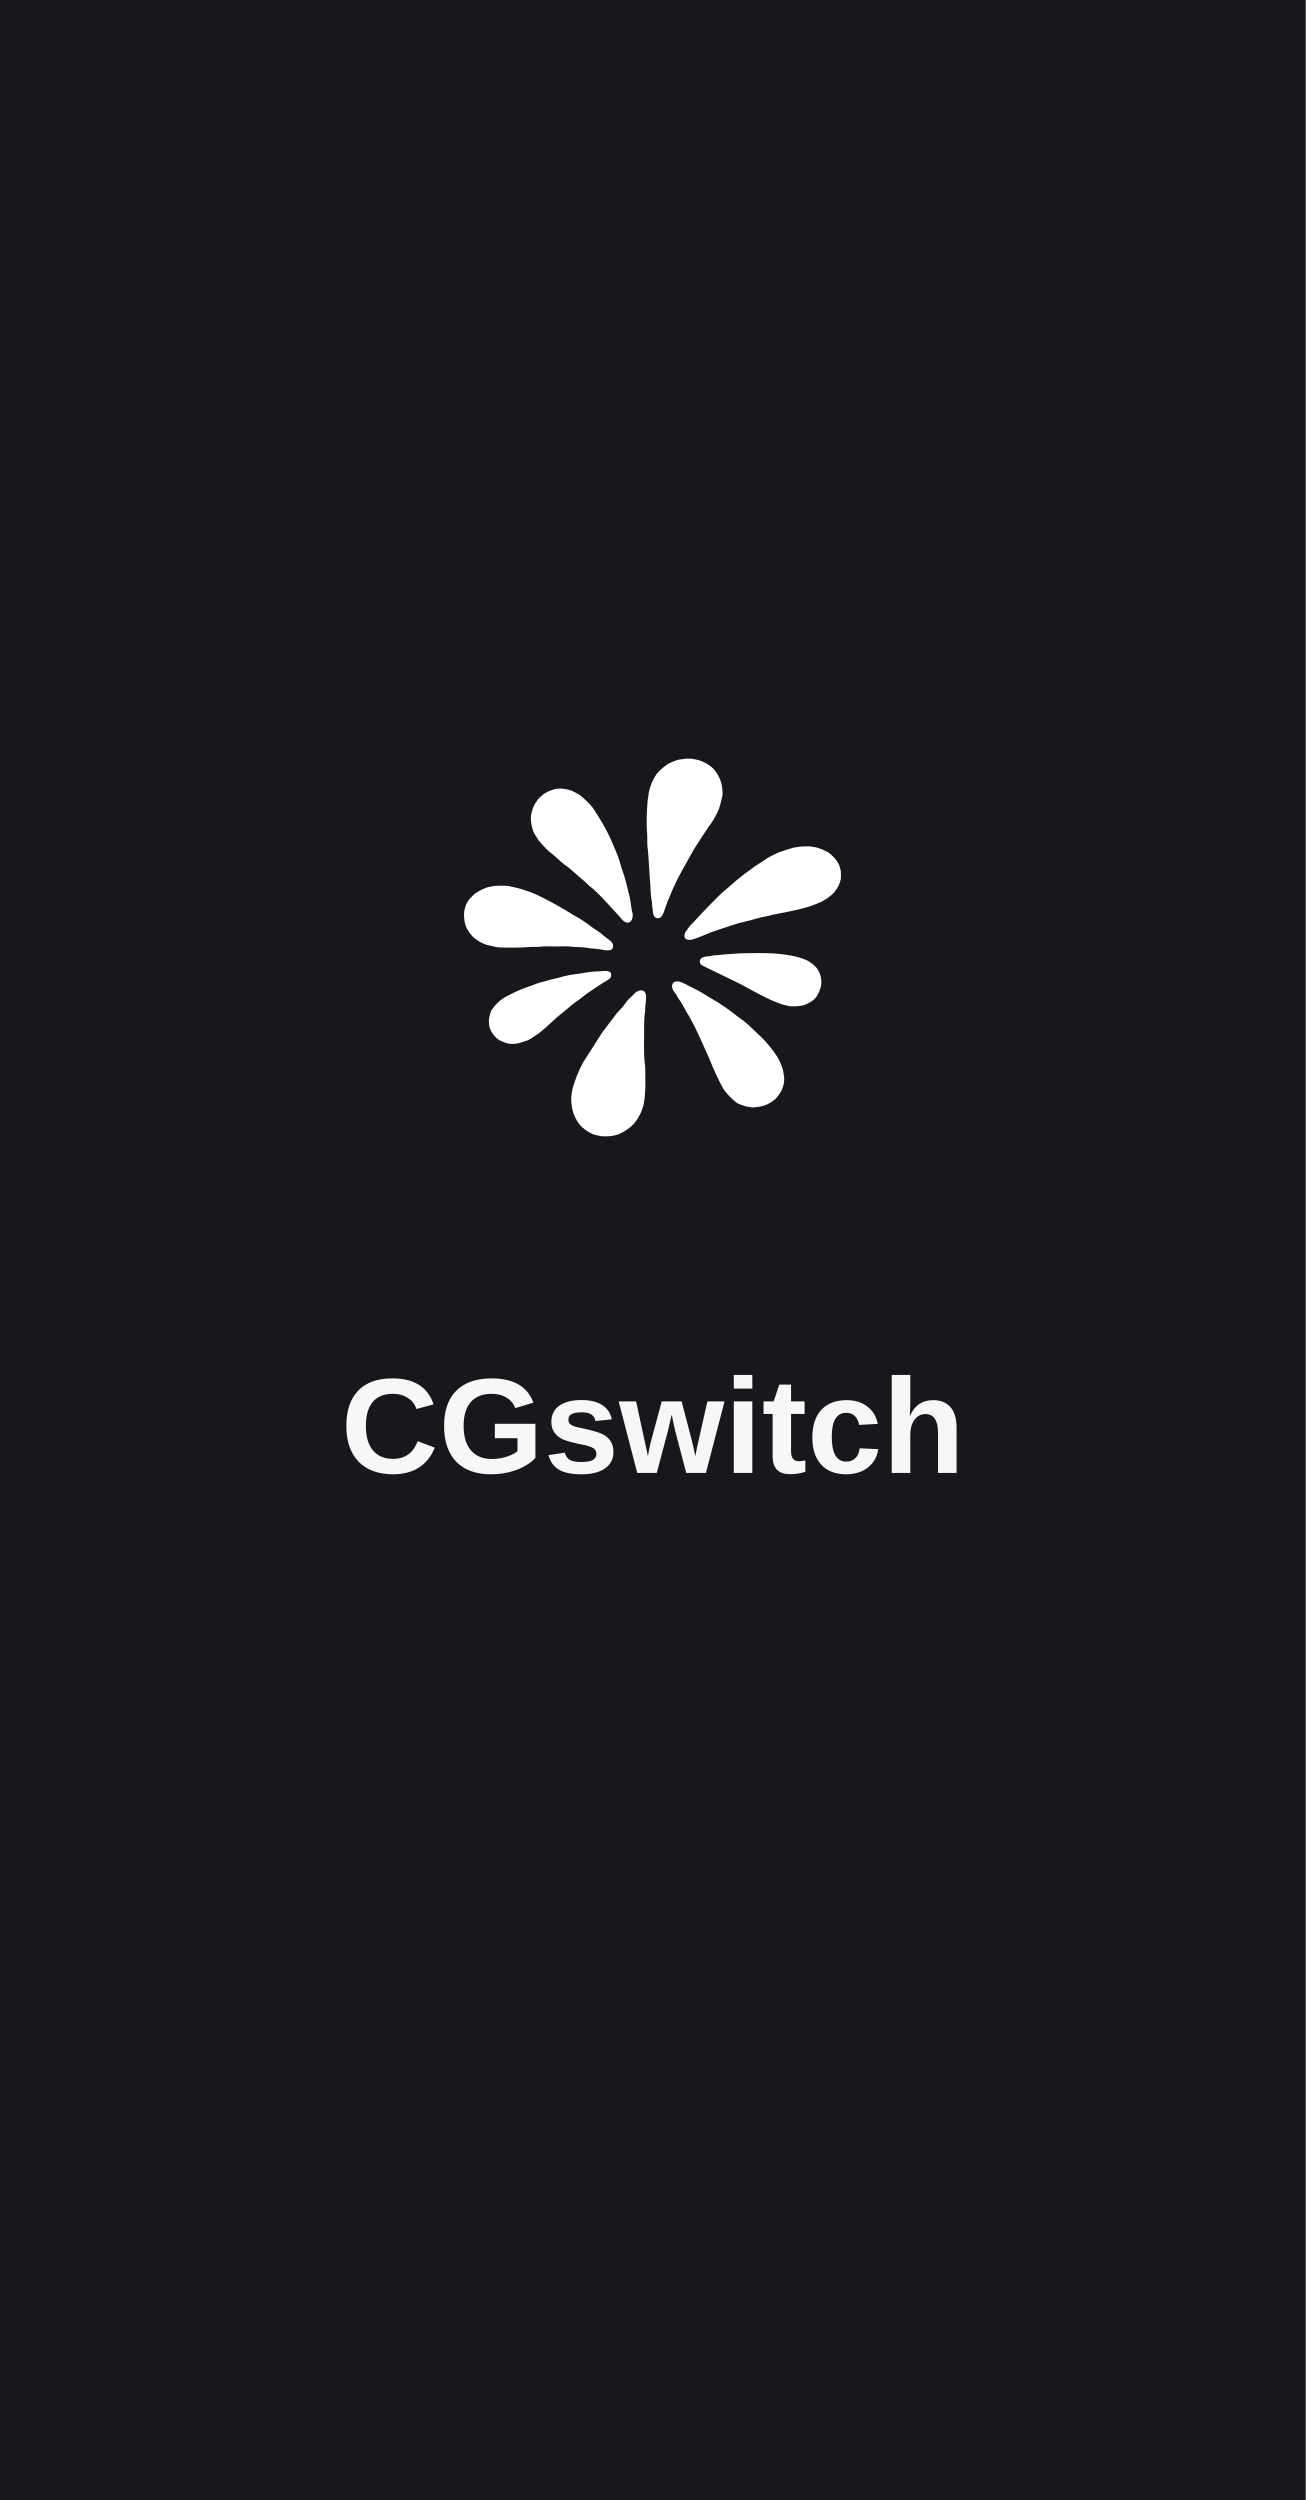
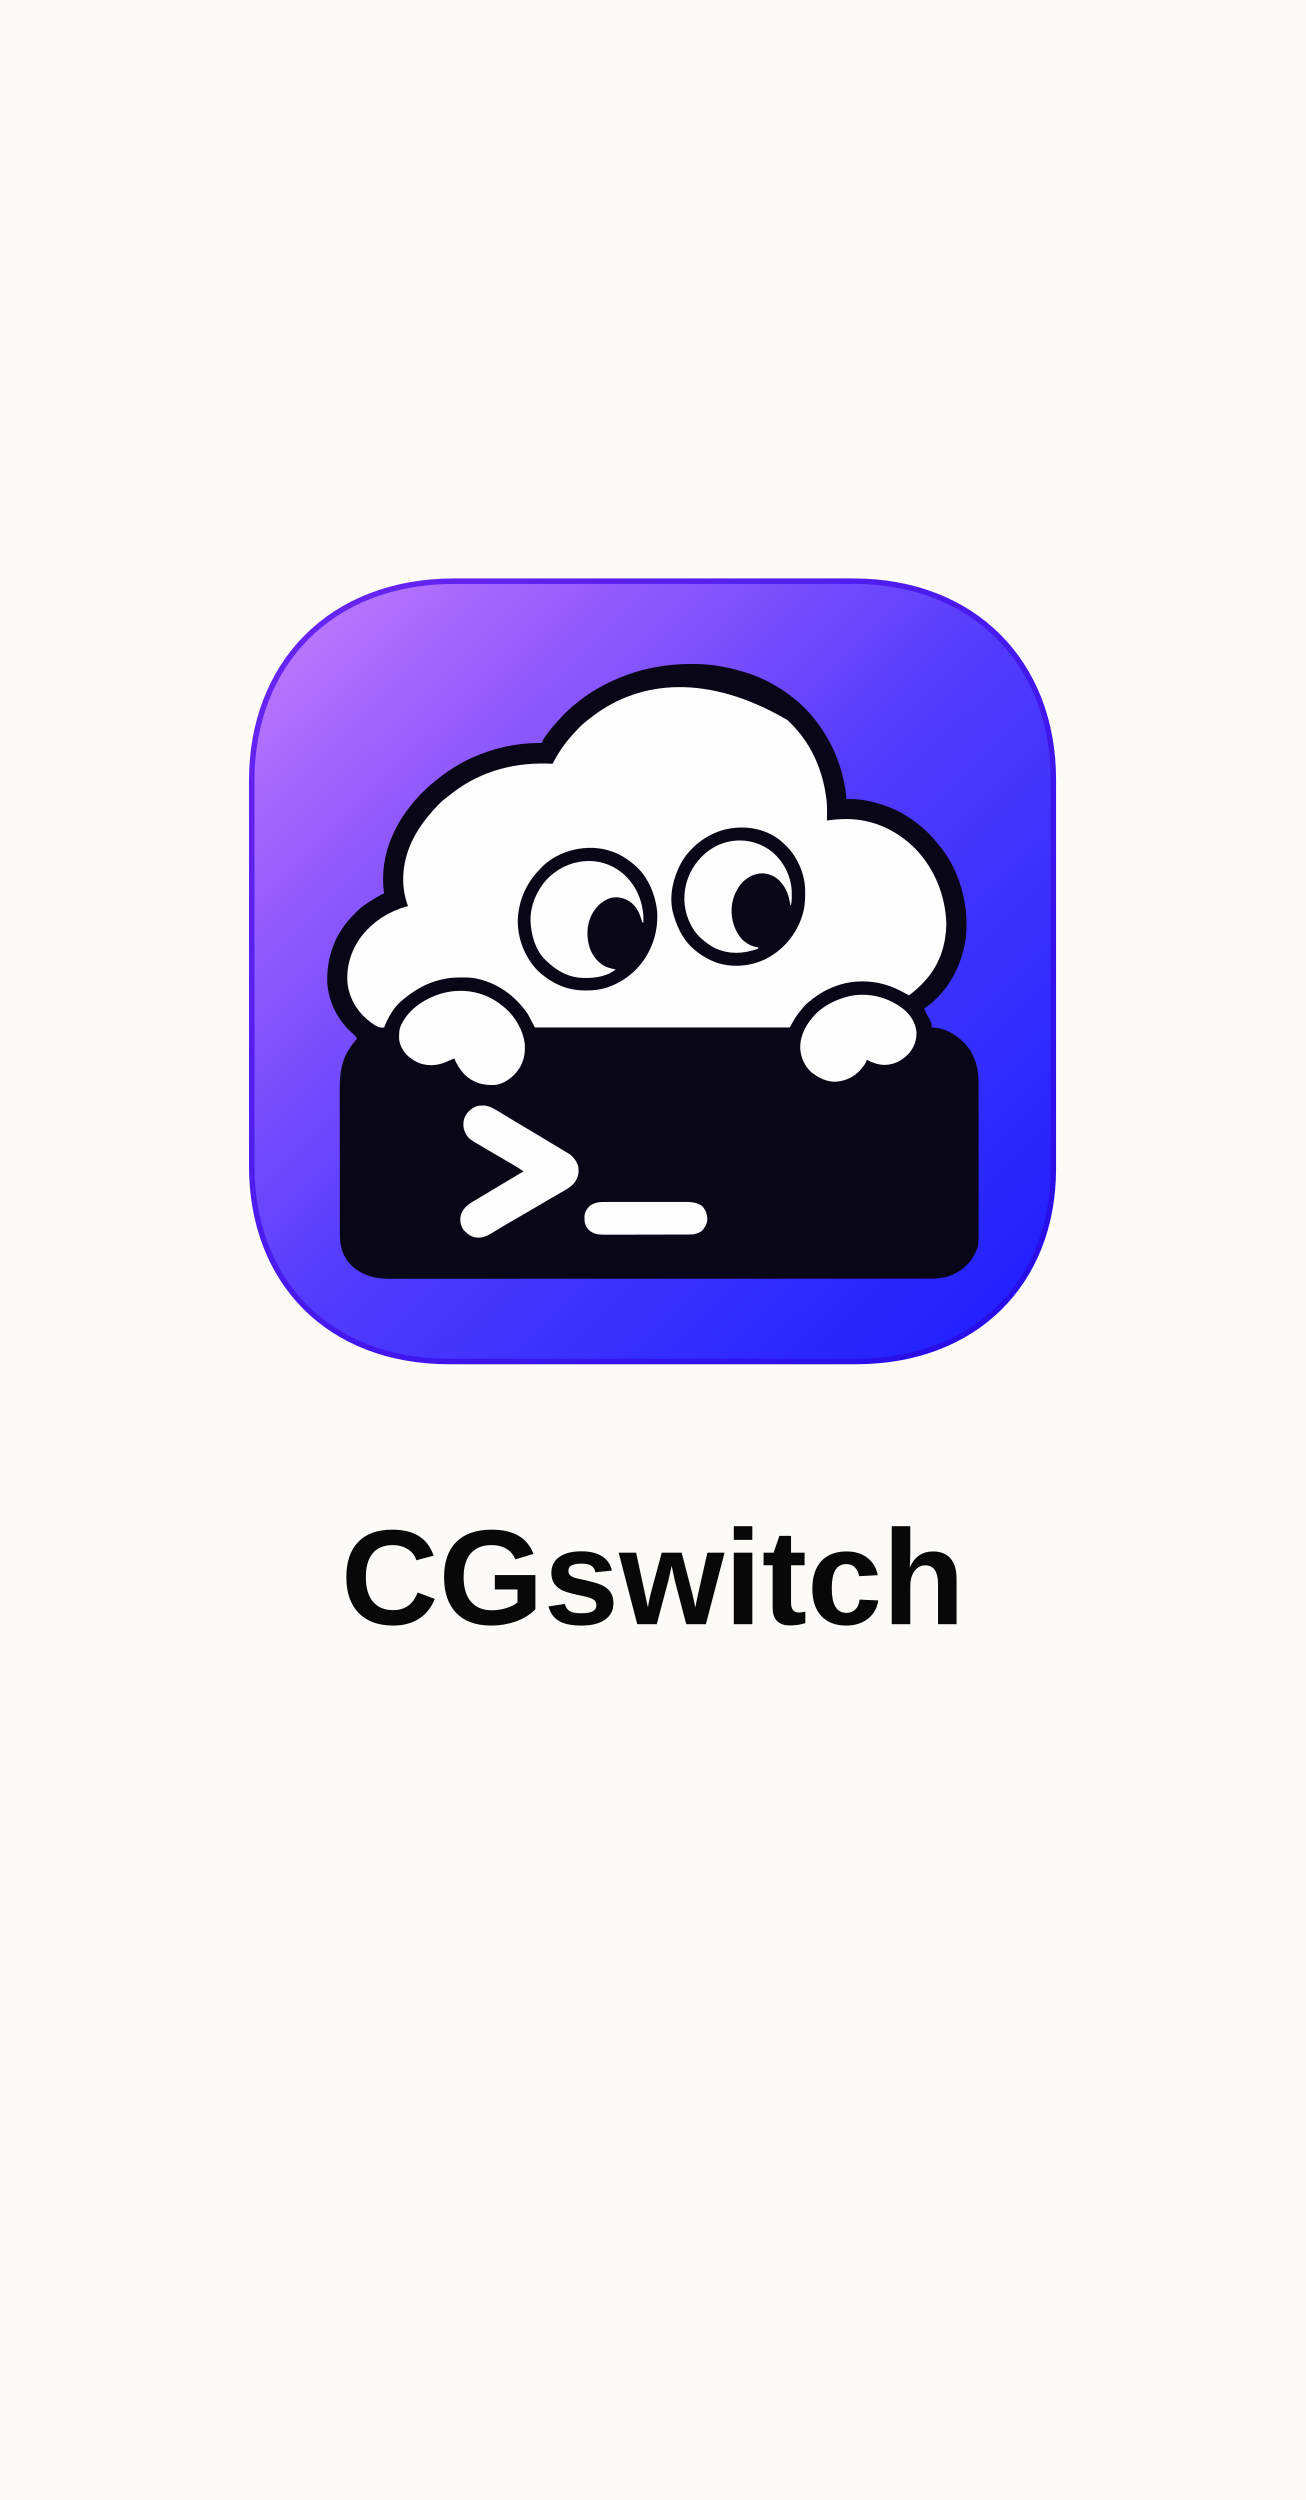
- <svg xmlns="http://www.w3.org/2000/svg" width="164" height="314" viewBox="0 0 164 314" role="img" aria-labelledby="title desc">
-   <rect width="164" height="314" fill="#17181B" />
-   <g transform="translate(48.05 85.05) scale(0.06630859)">
-     <g transform="translate(512 512)">
-       <g transform="scale(0.9)">
-         <g transform="translate(-512 -512)">
-           <path transform="scale(0.8165869)" fill="#FFFFFF" fill-rule="evenodd" d="M 709.3 602.2 C 708.2 599.7 708.4 596.8 708.6 594.1 C 709.6 589.0 712.7 584.5 715.9 580.4 C 721.0 572.7 727.5 566.1 734.0 559.5 C 744.8 547.7 755.7 535.8 767.0 524.5 C 784.0 507.5 800.1 489.4 819.0 474.5 C 848.4 447.5 880.6 423.2 914.4 401.9 C 925.8 393.7 938.8 387.8 951.5 382.0 C 963.8 377.2 976.6 373.5 989.3 369.8 C 1003.3 367.0 1017.7 366.1 1032.0 366.5 C 1038.3 367.1 1044.5 368.5 1050.7 369.8 C 1059.7 372.5 1068.5 376.2 1076.8 380.7 C 1089.4 388.6 1100.2 400.5 1106.7 413.8 C 1109.0 419.0 1110.3 424.6 1111.4 430.1 C 1112.0 437.0 1112.0 444.0 1111.4 450.9 C 1109.0 463.3 1102.4 475.0 1094.5 485.0 C 1084.5 495.9 1071.5 504.2 1058.2 510.7 C 1019.6 528.2 976.8 534.5 935.3 542.8 C 925.1 545.9 914.7 547.7 904.3 549.8 C 885.1 555.4 865.7 560.3 846.3 564.8 C 824.1 571.7 802.3 579.6 780.2 586.7 C 765.2 592.7 750.4 599.5 735.0 604.5 C 730.8 605.8 726.4 607.5 722.0 607.5 C 717.4 607.5 711.5 606.2 709.3 602.2 Z M 680.0 717.5 C 682.0 715.9 684.6 715.1 687.1 714.6 C 689.6 714.4 692.2 714.3 694.7 714.8 C 705.3 718.0 715.1 723.5 724.8 728.7 C 743.0 737.1 760.2 747.6 777.2 758.3 C 801.8 771.8 824.6 788.5 846.6 805.9 C 863.0 816.7 877.5 830.3 891.5 844.0 C 903.5 855.0 915.4 866.2 925.5 879.0 C 933.6 887.7 939.9 897.9 946.9 907.6 C 953.6 918.3 958.5 930.2 962.2 942.3 C 963.9 950.7 965.5 959.4 965.5 968.0 C 965.1 983.8 958.2 1000.3 947.5 1012.0 C 946.1 1013.9 944.7 1015.9 943.0 1017.5 C 936.0 1023.0 928.6 1028.3 920.5 1032.0 C 911.4 1035.5 901.8 1038.3 892.0 1038.5 C 889.4 1038.8 886.7 1039.5 884.0 1039.5 C 880.3 1039.1 876.6 1038.3 872.9 1037.6 C 866.7 1037.0 860.6 1035.0 854.8 1032.7 C 848.5 1030.7 842.4 1027.4 837.5 1023.0 C 826.4 1013.1 815.6 1002.4 807.7 989.8 C 794.1 964.9 782.4 938.9 772.0 912.5 C 753.1 871.0 735.9 828.4 711.7 789.8 C 705.6 778.7 699.9 767.3 692.1 757.4 C 689.6 753.5 688.1 748.9 685.0 745.5 C 681.6 741.7 678.8 737.1 677.3 732.2 C 675.6 727.5 676.3 720.9 680.0 717.5 Z M 344.6 232.1 C 351.5 227.6 358.9 223.7 366.8 221.3 C 371.7 219.5 376.8 218.0 382.0 217.5 C 394.0 217.2 406.3 218.6 417.5 223.0 C 424.7 226.3 431.8 229.7 438.4 234.1 C 450.6 243.8 462.2 254.4 471.9 266.6 C 492.2 297.3 511.5 329.2 525.0 363.5 C 533.4 382.0 541.1 401.0 545.8 420.7 C 552.6 440.0 558.8 459.7 562.8 479.7 C 565.8 489.9 568.4 500.3 569.6 510.9 C 571.3 519.4 571.5 528.2 574.0 536.5 C 575.2 540.5 575.4 545.0 574.6 549.1 C 574.1 553.5 571.9 558.2 568.4 560.9 C 566.7 562.0 564.7 562.9 562.6 563.3 C 558.3 562.6 553.8 561.0 550.5 558.0 C 544.4 552.1 539.5 545.0 533.5 539.0 C 525.2 530.7 517.8 521.3 509.5 513.0 C 496.2 499.7 484.2 484.8 469.4 473.1 C 462.9 468.8 457.7 462.8 452.0 457.5 C 437.0 445.6 423.4 432.0 408.4 420.1 C 395.2 411.4 383.7 400.2 372.0 389.5 C 362.9 382.3 353.2 375.5 346.2 366.3 C 338.7 358.7 331.4 350.6 326.3 341.2 C 323.5 336.9 320.6 332.5 318.7 327.8 C 314.9 315.9 312.2 303.4 312.5 291.0 C 313.2 283.3 315.3 275.7 317.7 268.2 C 321.6 258.3 327.8 249.3 334.5 241.0 C 335.7 239.9 337.3 239.1 338.5 238.0 C 340.5 236.0 342.4 233.8 344.6 232.1 Z M 636.3 551.2 C 633.8 550.4 631.6 548.5 630.1 546.4 C 627.3 540.9 626.9 534.3 626.4 528.1 C 625.2 521.9 624.9 515.5 624.4 509.1 C 621.7 494.9 620.9 480.4 620.5 466.0 C 617.9 436.4 616.9 406.7 614.4 377.1 C 612.0 364.6 612.8 351.7 612.5 339.0 C 609.9 308.5 611.0 277.6 613.6 247.1 C 614.9 240.5 615.8 233.8 616.6 227.1 C 619.9 210.6 626.8 194.6 636.1 180.6 C 644.3 170.2 654.9 161.9 665.6 154.1 C 673.5 150.0 681.7 146.4 690.3 143.8 C 702.6 141.3 715.4 139.5 727.9 140.6 C 733.2 141.6 738.5 142.6 743.7 143.8 C 758.2 148.3 772.4 155.7 783.0 166.5 C 792.3 176.6 799.1 189.2 803.2 202.3 C 805.7 212.9 807.3 224.0 806.4 234.9 C 804.1 246.7 801.0 258.3 797.3 269.8 C 790.6 286.5 781.3 302.5 770.1 316.6 C 757.7 335.8 744.9 354.8 732.7 374.2 C 712.0 412.2 688.8 449.2 673.0 489.5 C 666.7 503.3 661.1 517.5 656.5 532.0 C 654.5 538.3 651.9 545.0 647.0 549.5 C 644.1 551.7 639.8 551.9 636.3 551.2 Z M 475.3 1109.2 C 461.3 1104.3 448.6 1094.9 438.5 1084.0 C 430.5 1073.9 424.6 1062.0 420.8 1049.7 C 418.1 1038.1 416.2 1026.0 416.5 1014.0 C 417.2 1006.4 418.3 998.8 419.8 991.3 C 426.6 968.2 435.1 945.3 446.7 924.2 C 463.0 898.2 479.5 872.4 496.1 846.6 C 509.3 830.0 521.4 812.6 534.5 796.0 C 542.0 787.8 550.2 780.1 556.3 770.8 C 561.0 762.9 568.5 757.0 575.0 750.5 C 578.5 747.0 581.8 742.9 586.2 740.7 C 590.2 738.4 595.2 736.9 599.7 737.8 C 601.8 738.5 603.9 739.5 605.5 741.0 C 607.5 743.6 608.8 746.9 609.4 750.1 C 610.2 759.7 608.4 769.4 607.5 779.0 C 607.3 786.7 607.1 794.5 605.6 802.1 C 604.4 815.7 604.5 829.4 604.5 843.0 C 604.5 869.3 603.4 895.7 605.6 921.9 C 608.1 935.0 607.4 948.6 607.5 962.0 C 608.1 985.0 607.7 1008.3 603.4 1030.9 C 599.3 1048.7 590.8 1065.7 579.5 1080.0 C 567.8 1092.7 552.8 1102.9 536.8 1109.3 C 522.9 1113.8 507.7 1114.6 493.1 1113.4 C 487.1 1112.2 481.2 1110.6 475.3 1109.2 Z M 143.8 521.3 C 146.0 515.0 149.5 509.2 153.1 503.6 C 155.6 500.4 158.7 497.8 161.5 495.0 C 163.8 492.7 166.0 490.1 168.6 488.1 C 178.8 481.4 189.7 475.4 201.3 471.8 C 206.5 470.6 211.8 469.6 217.1 468.6 C 229.7 467.5 242.3 467.5 254.9 468.6 C 265.3 470.6 275.4 473.4 285.7 475.8 C 300.1 480.3 314.4 485.1 328.2 491.3 C 360.4 506.9 391.9 524.2 422.2 543.3 C 439.5 552.8 456.1 563.6 471.6 575.9 C 481.4 582.3 491.3 588.7 500.0 596.5 C 505.4 600.8 510.7 605.3 516.4 609.1 C 520.4 612.2 524.4 616.9 524.5 622.0 C 524.2 628.3 523.3 630.1 522.0 631.5 C 519.8 633.1 517.1 633.7 514.5 634.4 C 506.3 635.3 498.0 633.2 489.9 631.6 C 486.9 631.4 483.9 631.2 480.9 630.6 C 469.8 629.7 458.8 628.7 447.9 626.6 C 436.6 625.6 425.0 626.7 413.9 624.6 C 400.6 623.5 387.3 624.5 374.0 624.5 C 362.7 624.5 351.4 623.6 340.1 624.6 C 331.6 626.2 322.7 625.3 314.0 625.5 C 299.1 626.8 284.0 627.5 269.0 627.5 C 254.7 627.5 240.4 627.6 226.1 626.4 C 216.8 624.6 207.5 622.4 198.3 620.2 C 188.7 616.9 179.3 612.4 171.4 606.1 C 168.4 604.1 165.5 602.0 163.0 599.5 C 155.5 591.3 148.8 582.1 144.7 571.8 C 141.0 560.1 139.6 547.4 140.6 535.1 C 141.5 530.5 142.7 525.9 143.8 521.3 Z M 208.3 839.2 C 204.4 830.6 203.8 820.5 204.6 811.1 C 206.1 803.4 207.6 795.6 211.1 788.6 C 219.5 776.0 230.4 764.7 243.2 756.7 C 263.3 745.7 284.0 735.3 305.8 728.3 C 319.8 722.7 334.0 717.6 348.7 714.2 C 360.2 710.6 371.9 707.6 383.7 705.2 C 401.7 699.8 420.2 696.0 438.9 694.4 C 455.7 691.2 472.8 688.6 490.0 688.5 C 495.0 688.4 500.0 687.5 505.0 687.5 C 507.6 687.5 510.3 687.9 512.8 688.7 C 515.0 689.6 517.5 690.7 518.7 692.8 C 520.6 697.2 519.7 703.5 516.4 706.9 C 509.9 711.5 503.2 715.9 496.2 719.7 C 491.3 722.8 486.5 726.0 481.6 729.1 C 473.4 735.0 465.0 740.5 456.6 746.1 C 446.1 754.4 435.7 762.8 424.6 770.1 C 408.8 782.6 393.8 796.0 378.0 808.5 C 359.9 825.2 342.3 842.8 321.6 856.1 C 316.3 859.9 310.6 863.3 304.7 866.2 C 296.5 869.2 288.1 871.7 279.7 874.2 C 272.6 875.6 265.3 876.0 258.1 875.4 C 248.4 873.5 238.9 870.0 230.2 865.3 C 220.6 859.2 213.3 849.4 208.3 839.2 Z M 747.9 662.2 C 748.4 659.8 749.3 657.3 751.0 655.5 C 756.9 650.8 765.3 650.0 772.9 649.4 C 780.5 647.9 788.2 646.7 796.0 646.5 C 808.3 645.4 820.6 643.8 833.0 643.5 C 854.9 641.6 877.0 641.5 899.0 641.5 C 925.8 641.5 952.8 642.2 979.1 647.4 C 993.6 649.1 1007.8 653.7 1021.5 659.0 C 1031.7 663.7 1040.9 670.8 1048.5 679.0 C 1052.0 683.4 1054.7 688.4 1057.0 693.5 C 1061.2 704.2 1062.4 716.5 1060.2 727.7 C 1056.8 739.3 1052.1 751.4 1043.5 760.0 C 1035.4 767.4 1025.1 772.7 1014.7 776.2 C 1003.1 778.6 991.0 779.4 979.1 778.4 C 972.1 777.0 965.2 774.9 958.3 773.2 C 923.3 760.9 890.8 742.1 858.2 724.3 C 828.5 709.1 798.1 695.2 768.2 680.3 C 763.9 678.2 759.7 676.1 755.5 674.0 C 753.8 673.1 752.1 672.1 750.8 670.7 C 748.9 668.3 747.9 665.2 747.9 662.2 Z" />
-         </g>
-       </g>
+ <svg xmlns="http://www.w3.org/2000/svg" width="164" height="314" viewBox="0 0 164 314">
+   <rect width="164" height="314" fill="#FCFBF7" />
+   <g transform="translate(28 68) scale(0.0861244)">
+     <defs>
+       <linearGradient id="tile-gradient" x1="0" y1="0" x2="1" y2="1">
+         <stop offset="0" stop-color="#C582FC" />
+         <stop offset="0.2" stop-color="#9A5FFC" />
+         <stop offset="0.5" stop-color="#533BFC" />
+         <stop offset="0.75" stop-color="#332EFD" />
+         <stop offset="1" stop-color="#1D1CFB" />
+       </linearGradient>
+       <linearGradient id="tile-edge" x1="0" y1="0" x2="1" y2="1">
+         <stop offset="0" stop-color="#6B26F3" />
+         <stop offset="1" stop-color="#230CE8" />
+       </linearGradient>
+     </defs>
+     <path d="M 337 58 H 919 C 1096 58 1211 178 1211 347 V 915 C 1211 1080 1098 1196 923 1196 H 330 C 154 1196 42 1079 42 911 V 349 C 42 179 157 58 337 58 Z" fill="url(#tile-gradient)" stroke="url(#tile-edge)" stroke-width="8" />
+     <g transform="translate(627 627) scale(0.92) translate(-516 -487)">
+       <path d="M0 0 C0.37 0 0.37 0 2.25 0 C14.41 0.03 26.39 0.46 38.44 2.19 C38.89 2.25 38.89 2.25 41.19 2.58 C55.58 4.7 69.51 8.01 83.44 12.19 C84.14 12.39 84.84 12.6 85.56 12.82 C129.8 26.09 172.81 55.06 200.44 92.19 C200.83 92.71 201.22 93.23 201.62 93.76 C227.8 128.75 243.52 170.68 247.44 214.19 C248.28 214.15 249.12 214.12 249.98 214.08 C268.81 213.66 286.6 217.38 304.44 223.19 C305.15 223.42 305.87 223.65 306.6 223.89 C329.24 231.35 350.64 244.42 368.44 260.19 C368.99 260.67 369.54 261.16 370.11 261.66 C377.99 268.65 384.98 275.84 391.44 284.19 C392.05 284.9 392.67 285.62 393.3 286.36 C425.44 324.03 440.84 378.36 437.2 427.35 C433.19 469.84 413.93 511.1 380.65 538.67 C377.32 541.29 373.92 543.78 370.44 546.19 C371.79 549.77 373.4 553 375.31 556.31 C382.44 569.2 382.44 569.2 382.44 576.19 C382.71 576.19 382.71 576.19 384.06 576.23 C403.51 577.41 419.99 586.57 433.44 600.19 C434.19 600.94 434.94 601.7 435.72 602.47 C443.36 610.57 448.19 619.71 451.75 630.19 C451.87 630.54 451.87 630.54 452.48 632.34 C455.65 642.23 456.74 652.18 456.7 662.52 C456.7 663.6 456.71 664.67 456.71 665.78 C456.72 669.34 456.72 672.91 456.71 676.47 C456.72 679.04 456.72 681.61 456.73 684.18 C456.74 690.42 456.74 696.65 456.74 702.89 C456.74 707.96 456.74 713.03 456.74 718.1 C456.74 718.83 456.75 719.55 456.75 720.3 C456.75 721.77 456.75 723.24 456.75 724.71 C456.76 738.49 456.76 752.27 456.75 766.04 C456.75 778.62 456.76 791.19 456.78 803.77 C456.8 816.72 456.8 829.66 456.8 842.6 C456.8 849.86 456.8 857.11 456.82 864.37 C456.83 871.19 456.83 878.02 456.81 884.84 C456.81 887.34 456.81 889.83 456.82 892.33 C456.92 923 456.92 923 449.94 936.31 C449.6 936.97 449.26 937.64 448.91 938.32 C440.11 954.58 424.25 965.86 406.79 971.33 C403.67 972.07 400.6 972.7 397.44 973.19 C396.36 973.36 395.28 973.53 394.16 973.71 C387.72 974.5 381.24 974.33 374.76 974.32 C373.25 974.32 371.75 974.32 370.24 974.33 C366.1 974.33 361.96 974.33 357.82 974.33 C353.31 974.33 348.81 974.33 344.31 974.34 C335.37 974.34 326.44 974.35 317.5 974.35 C306.8 974.35 296.1 974.35 285.4 974.36 C259.54 974.38 233.67 974.38 207.81 974.39 C195.57 974.39 183.34 974.39 171.1 974.4 C129.22 974.41 87.33 974.42 45.45 974.43 C42.82 974.43 40.19 974.43 37.56 974.43 C34.92 974.43 32.29 974.43 29.65 974.43 C24.37 974.43 19.08 974.43 13.79 974.43 C13.14 974.43 13.14 974.43 9.82 974.43 C-32.69 974.43 -75.2 974.45 -117.71 974.47 C-162.65 974.5 -207.6 974.51 -252.54 974.51 C-257.47 974.51 -262.41 974.51 -267.34 974.51 C-267.95 974.51 -267.95 974.51 -271.02 974.51 C-290.57 974.51 -310.12 974.52 -329.67 974.54 C-349.32 974.55 -368.97 974.56 -388.62 974.55 C-400.29 974.54 -411.96 974.55 -423.63 974.56 C-431.44 974.57 -439.24 974.57 -447.04 974.56 C-451.48 974.56 -455.92 974.56 -460.36 974.57 C-464.41 974.58 -468.47 974.58 -472.52 974.56 C-473.96 974.56 -475.41 974.56 -476.86 974.57 C-499.68 974.69 -520.23 969.49 -537.24 953.54 C-550.75 939.85 -555.72 924.14 -555.7 905.32 C-555.71 904.23 -555.71 903.15 -555.71 902.03 C-555.72 898.4 -555.72 894.77 -555.72 891.14 C-555.73 888.53 -555.73 885.93 -555.74 883.32 C-555.75 876.24 -555.76 869.17 -555.76 862.09 C-555.77 857.66 -555.77 853.24 -555.77 848.81 C-555.79 836.54 -555.8 824.27 -555.8 812 C-555.8 811.22 -555.8 810.43 -555.8 809.63 C-555.8 808.84 -555.8 808.05 -555.8 807.24 C-555.8 805.65 -555.8 804.06 -555.8 802.46 C-555.8 801.67 -555.8 800.88 -555.8 800.07 C-555.81 787.28 -555.82 774.49 -555.85 761.7 C-555.87 748.55 -555.88 735.39 -555.89 722.24 C-555.89 714.86 -555.89 707.49 -555.91 700.11 C-555.93 693.17 -555.93 686.22 -555.92 679.28 C-555.92 676.74 -555.92 674.2 -555.93 671.66 C-556.05 640.24 -549.99 617.74 -528.56 594.19 C-530.18 589.75 -533.61 587.27 -537.06 584.25 C-559.2 564.23 -574.08 534.94 -575.69 504.89 C-576.9 466.59 -564.54 430.4 -538.31 402.12 C-536.41 400.13 -534.49 398.16 -532.56 396.19 C-531.87 395.44 -531.17 394.69 -530.45 393.93 C-520.19 383.13 -507.29 375.69 -494.56 368.19 C-493.89 367.79 -493.22 367.39 -492.53 366.98 C-487.8 364.19 -487.8 364.19 -485.56 364.19 C-485.63 363.61 -485.63 363.61 -486 360.71 C-491.97 311.65 -475.41 265.55 -445.45 227.03 C-433.77 212.26 -421.35 198.9 -406.56 187.19 C-404.85 185.75 -403.15 184.31 -401.44 182.88 C-354.51 144.78 -295.8 124.58 -235.56 125.19 C-235.45 124.86 -235.45 124.86 -234.91 123.2 C-233.08 119.11 -230.6 115.64 -228 112 C-227.46 111.24 -226.93 110.49 -226.37 109.71 C-222.14 103.82 -217.54 98.45 -212.56 93.19 C-211.52 91.96 -210.47 90.73 -209.44 89.5 C-200.39 79.15 -190.44 69.59 -179.56 61.19 C-179.08 60.8 -179.08 60.8 -176.66 58.84 C-150.66 38.14 -120.1 23.32 -88.56 13.19 C-87.75 12.93 -86.94 12.66 -86.11 12.39 C-73.63 8.46 -60.95 6.03 -48.06 3.88 C-47.3 3.75 -46.53 3.62 -45.75 3.48 C-30.51 0.93 -15.45 -0.02 0 0 Z " fill="#090618" transform="translate(575.5625,-0.1875)" />
+       <path d="M0 0 C5.28 4.84 10.24 9.81 14.75 15.36 C15.64 16.4 16.53 17.44 17.42 18.48 C42.49 48.3 56.95 85.91 61.75 124.36 C61.87 125.24 61.98 126.12 62.09 127.02 C63.22 137.74 62.84 148.6 62.75 159.36 C63.66 159.22 64.57 159.08 65.51 158.94 C74.64 157.61 83.57 156.97 92.82 156.99 C93.15 156.99 93.15 156.99 94.84 156.99 C135.63 157.17 173.19 174.71 202 203.24 C233.2 234.86 250.91 279.05 251.94 323.36 C251.48 355.42 241.83 385.84 220.75 410.36 C219.96 411.29 219.16 412.22 218.34 413.18 C210.68 421.91 202.11 429.49 192.75 436.36 C190.2 435.13 187.72 433.79 185.24 432.41 C175.38 426.95 165.6 422.48 154.75 419.36 C154.39 419.26 154.39 419.26 152.58 418.73 C131.15 412.76 104.98 412.69 83.75 419.36 C82.97 419.6 82.19 419.85 81.39 420.09 C64.22 425.56 49.61 433.94 35.75 445.36 C35.01 445.96 34.26 446.55 33.49 447.16 C27.77 451.88 23.28 457.51 18.75 463.36 C18.41 463.81 18.41 463.81 16.65 466.06 C11.45 472.95 7.95 479.57 3.75 487.36 C-129.57 487.36 -262.89 487.36 -400.25 487.36 C-403.88 480.43 -407.51 473.5 -411.25 466.36 C-431.64 436.62 -460.18 415.91 -495.87 409.25 C-502.73 408.16 -509.5 408.02 -516.43 408.05 C-517.71 408.06 -518.99 408.06 -520.3 408.07 C-529.95 408.19 -538.9 409.01 -548.25 411.36 C-548.58 411.44 -548.58 411.44 -550.25 411.84 C-572.07 417.03 -591.12 428.14 -608.25 442.36 C-608.86 442.84 -609.47 443.32 -610.11 443.81 C-623.84 454.81 -632.99 471.22 -639.25 487.36 C-647.75 488.7 -653.61 484.12 -660.25 479.36 C-679.65 465.07 -692.58 445.34 -696.78 421.51 C-700.45 393.2 -692.27 365.53 -675.25 342.83 C-656.97 319.32 -631.89 303.35 -603.25 295.36 C-602.59 295.36 -601.93 295.36 -601.25 295.36 C-601.5 294.68 -601.75 294 -602.02 293.3 C-613.87 259.91 -610.05 224.34 -595.29 192.56 C-585.18 171.34 -571.42 153.29 -555.25 136.36 C-554.57 135.64 -553.9 134.91 -553.2 134.16 C-547.67 128.36 -541.36 123.56 -535 118.71 C-533.37 117.46 -531.75 116.2 -530.13 114.94 C-484.19 79.65 -429.22 66.21 -372.25 69.36 C-371.64 68.23 -371.03 67.09 -370.41 65.92 C-364.98 55.86 -359.17 46.46 -352.25 37.36 C-351.58 36.48 -350.91 35.61 -350.23 34.7 C-344.94 27.92 -339.15 21.61 -333.25 15.36 C-332.44 14.51 -331.64 13.65 -330.81 12.77 C-324.17 5.88 -316.88 0.08 -309.25 -5.64 C-308.68 -6.06 -308.11 -6.49 -307.53 -6.93 C-232.64 -63.13 -125.8 -73.69 0 0 Z " fill="#FDFDFD" transform="translate(729.2458,88.63647)" />
+       <path d="M0 0 C0.56 0.2 0.56 0.2 3.4 1.2 C14.3 5.42 24.04 11.55 33 19 C33.61 19.49 34.23 19.98 34.86 20.49 C56.5 38.24 68.98 67.32 71.78 94.69 C73.19 116.85 69.12 138.24 59 158 C58.69 158.61 58.37 159.23 58.05 159.86 C43.72 187.44 19.42 206.96 -10 216.44 C-20.2 219.44 -30.15 220.36 -40.75 220.31 C-41.99 220.31 -43.23 220.3 -44.5 220.3 C-72.72 219.92 -97.44 208.11 -117.69 188.75 C-138.41 167.21 -149.66 137.79 -149.14 107.89 C-147.62 77.39 -136.07 51.07 -115 29 C-114.41 28.34 -113.82 27.67 -113.22 26.99 C-85.94 -2.56 -37.33 -13.59 0 0 Z " fill="#090618" transform="translate(451,297)" />
+       <path d="M0 0 C1.71 1.5 3.4 3.02 5.06 4.56 C5.91 5.33 6.76 6.1 7.64 6.89 C26.56 24.83 38.57 51.49 39.4 77.57 C39.43 80.09 39.44 82.61 39.44 85.12 C39.44 85.78 39.44 86.44 39.44 87.12 C39.39 98.1 38.45 108.12 35.06 118.56 C34.85 119.24 34.63 119.93 34.41 120.63 C25.02 149.8 4.46 173.76 -22.69 187.81 C-46.77 199.71 -75.63 202.33 -101.23 193.66 C-114.83 188.63 -127.21 181.32 -137.94 171.56 C-138.28 171.26 -138.28 171.26 -140.04 169.71 C-154.67 156.03 -163.37 137.49 -168.94 118.56 C-169.05 118.17 -169.05 118.17 -169.65 116.2 C-177.03 89.52 -170.01 59.68 -157.26 35.86 C-142.51 10.18 -117.55 -9.14 -88.99 -16.93 C-58.26 -24.48 -25.18 -20.01 0 0 Z " fill="#090618" transform="translate(717.9375,279.4375)" />
+       <path d="M0 0 C0.78 0.61 1.55 1.22 2.35 1.86 C19.3 15.9 32.31 38.04 35 60 C36.13 77.09 32.52 92.39 21.21 105.68 C12.54 115.41 0.28 124.05 -13.1 125.18 C-32.33 125.7 -46.27 121.93 -60.62 108.48 C-67.84 100.97 -72.67 92.41 -77 83 C-79.67 84.02 -82.22 85.11 -84.77 86.4 C-99.72 93.94 -115 96.15 -131.19 90.88 C-137.54 88.42 -142.77 85.34 -148 81 C-148.35 80.71 -148.35 80.71 -150.14 79.27 C-157.45 72.73 -163.63 61.96 -164.24 52.12 C-164.45 43.3 -164.45 35.87 -160 28 C-159.58 27.19 -159.15 26.37 -158.71 25.53 C-146.11 2.78 -121.81 -12.51 -97.38 -19.81 C-63.06 -29.48 -27.61 -22.79 0 0 Z " fill="#FDFDFD" transform="translate(278,542)" />
+       <path d="M0 0 C0.97 -0.03 1.95 -0.05 2.95 -0.08 C12.05 0.81 19.17 5.26 26.81 10 C29.05 11.36 31.29 12.73 33.53 14.09 C34.67 14.8 35.82 15.5 36.96 16.2 C42.08 19.33 47.23 22.42 52.38 25.5 C53.39 26.11 54.4 26.72 55.45 27.35 C63.31 32.06 71.19 36.74 79.08 41.41 C93.56 49.99 107.99 58.66 122.35 67.44 C125.02 69.07 127.71 70.68 130.4 72.29 C131.83 73.15 133.26 74.01 134.69 74.88 C134.99 75.05 134.99 75.05 136.52 75.95 C144.32 80.71 149.4 88.03 152.06 96.69 C152.14 97.53 152.23 98.38 152.31 99.25 C152.34 99.57 152.34 99.57 152.5 101.17 C152.98 109.8 150.36 117 144.89 123.63 C140.11 128.84 134.61 132.16 128.5 135.62 C127.39 136.27 126.28 136.92 125.14 137.59 C121.87 139.49 118.59 141.37 115.31 143.25 C113.68 144.2 112.04 145.15 110.4 146.1 C108.17 147.39 105.94 148.68 103.71 149.97 C96.6 154.06 89.55 158.25 82.5 162.44 C74.69 167.08 66.88 171.68 58.98 176.16 C53.96 179.01 48.98 181.91 44 184.81 C42.99 185.4 41.97 185.99 40.93 186.6 C35.4 189.82 29.91 193.09 24.45 196.42 C23.33 197.1 22.21 197.78 21.06 198.48 C18.9 199.8 16.75 201.12 14.6 202.45 C5.66 207.9 -1.68 210.62 -12.2 208.82 C-18.81 207.18 -23.01 204.11 -27.69 199.25 C-28.45 198.47 -29.21 197.68 -30 196.88 C-34.53 189.83 -35.96 182.11 -34.18 173.93 C-30.07 160.06 -19.02 154.51 -7.19 147.65 C0.03 143.44 7.17 139.1 14.31 134.75 C23.35 129.25 32.4 123.8 41.54 118.46 C47.83 114.79 54.07 111.01 60.31 107.25 C61.98 106.25 63.65 105.25 65.31 104.25 C58.89 99.85 52.31 95.83 45.56 91.94 C43.44 90.7 41.31 89.47 39.19 88.24 C38.07 87.59 36.96 86.95 35.81 86.28 C26.08 80.64 16.38 74.94 6.69 69.23 C4.53 67.96 2.36 66.69 0.19 65.43 C-2.56 63.81 -5.31 62.19 -8.06 60.56 C-8.85 60.11 -9.63 59.65 -10.44 59.18 C-17.04 55.25 -23.32 51.28 -26.56 44.06 C-26.95 43.22 -27.34 42.38 -27.74 41.52 C-30.76 34.27 -30.81 26.4 -28.12 19 C-24.21 10.48 -18.27 4.95 -9.69 1.25 C-6.45 0.21 -3.39 0.05 0 0 Z " fill="#FDFDFD" transform="translate(245.6875,699.75)" />
+       <path d="M0 0 C20.22 17.65 30.95 40.82 32.87 67.39 C32.99 71.07 33.01 74.72 32.87 78.39 C32.21 78.06 31.55 77.73 30.87 77.39 C30.22 75.44 29.65 73.45 29.12 71.46 C25.63 59.69 19.2 49.13 8.31 43.02 C-0.64 38.37 -9.07 36.89 -19.03 39.01 C-32.98 43.54 -42.68 53.57 -49.44 66.27 C-57.38 83.21 -57.64 101.06 -52.09 118.68 C-47.41 130.96 -39.42 141.61 -27.59 147.7 C-22.24 149.97 -16.82 151.29 -11.13 152.39 C-27.56 165.54 -50.02 167.01 -70.13 165.39 C-89.29 162.85 -105.36 153.55 -119.13 140.39 C-119.74 139.85 -120.36 139.31 -120.99 138.76 C-138.23 123.03 -144.97 98.49 -146.06 75.99 C-146.71 51.27 -136.56 27.65 -120.14 9.46 C-88.4 -23.9 -35.87 -30.34 0 0 Z " fill="#FDFDFD" transform="translate(468.1289,331.6055)" />
+       <path d="M0 0 C10.4 8.94 17.51 20.86 19.12 34.56 C19.6 48.1 15.34 59.92 6.24 69.86 C-4.16 80.54 -16.11 86.82 -31.2 87.23 C-41.74 86.94 -50.62 83.97 -59.76 78.86 C-59.95 79.66 -60.13 80.46 -60.32 81.29 C-62.31 86.23 -65.32 89.84 -68.76 93.86 C-69.34 94.54 -69.91 95.22 -70.51 95.93 C-80.54 106.92 -94.74 113.05 -109.43 113.85 C-122.99 113.87 -133.98 108.74 -144.76 100.86 C-145.79 100.11 -146.82 99.37 -147.89 98.61 C-158.46 88.49 -164.64 74.88 -165.17 60.32 C-165.45 38.53 -154.57 20.96 -139.95 5.61 C-125.92 -7.87 -108.42 -16.28 -89.76 -21.14 C-88.83 -21.39 -87.9 -21.64 -86.93 -21.89 C-56.22 -28.4 -23.95 -19.77 0 0 Z " fill="#FDFDFD" transform="translate(914.7617,548.1445)" />
+       <path d="M0 0 C17.49 15.66 28.34 37.1 29.64 60.71 C29.87 68.28 29.98 75.78 28.5 83.24 C28.17 83.24 27.84 83.24 27.5 83.24 C27.35 82.3 27.19 81.36 27.02 80.38 C24.72 67.68 21.26 57.06 12.5 47.24 C11.96 46.6 11.41 45.97 10.85 45.31 C3.54 37.31 -6.49 33.4 -17.18 32.87 C-30.15 33.21 -40.76 39.11 -49.62 48.24 C-57.04 57.06 -62.37 67.92 -64.5 79.24 C-64.56 79.58 -64.56 79.58 -64.89 81.31 C-65.19 83.29 -65.37 85.24 -65.5 87.24 C-65.55 88.03 -65.6 88.81 -65.66 89.62 C-66.27 107.64 -60.71 124.85 -48.5 138.24 C-40.99 144.87 -33.51 148.99 -23.5 150.24 C-23.5 150.9 -23.5 151.56 -23.5 152.24 C-46.88 160.72 -69.53 161.92 -92.5 151.24 C-99.84 147.47 -106.26 142.63 -112.5 137.24 C-112.84 136.95 -112.84 136.95 -114.55 135.48 C-130.99 120.27 -139.61 97.55 -140.62 75.51 C-141.14 51.11 -132.73 28.43 -116.5 10.24 C-115.77 9.42 -115.04 8.6 -114.3 7.76 C-83.68 -24.83 -34.35 -28.49 0 0 Z " fill="#FDFDFD" transform="translate(706.4961,298.7578)" />
+       <path d="M0 0 C1.48 -0.01 2.97 -0.01 4.45 -0.02 C8.45 -0.04 12.46 -0.04 16.46 -0.03 C19.81 -0.03 23.16 -0.03 26.52 -0.04 C34.43 -0.05 42.34 -0.05 50.25 -0.04 C58.4 -0.03 66.54 -0.04 74.68 -0.07 C81.69 -0.09 88.71 -0.1 95.72 -0.09 C99.89 -0.09 104.07 -0.09 108.25 -0.11 C112.18 -0.13 116.11 -0.12 120.04 -0.1 C121.48 -0.1 122.92 -0.1 124.35 -0.11 C134.16 -0.18 141.56 1.03 150 6.09 C156.18 12.63 158.57 19.91 158.47 28.74 C157.73 35.68 154.09 41.6 149.18 46.4 C143.58 49.83 138.64 51.53 132.04 51.55 C131.4 51.55 131.4 51.55 128.15 51.57 C126.72 51.58 125.29 51.58 123.87 51.58 C122.36 51.59 120.86 51.59 119.36 51.6 C114.43 51.62 109.49 51.63 104.55 51.64 C102.85 51.65 101.15 51.65 99.45 51.65 C91.46 51.67 83.46 51.69 75.47 51.7 C66.25 51.71 57.04 51.73 47.82 51.77 C40.69 51.8 33.56 51.82 26.43 51.82 C22.18 51.82 17.92 51.83 13.67 51.86 C9.66 51.88 5.65 51.89 1.65 51.87 C0.18 51.87 -1.28 51.88 -2.75 51.89 C-13.11 51.99 -21.83 51.28 -29.75 44.09 C-35.9 37.18 -36.43 31.19 -36.23 22.07 C-35.46 15.21 -32.47 10.73 -27.57 6.03 C-19.23 -0.24 -10.06 -0.04 0 0 Z " fill="#FDFDFD" transform="translate(443.8162,852.5959)" />
    </g>
  </g>
-   <text x="82" y="185" fill="#F7F7F8" font-family="Segoe UI, Arial, sans-serif" font-size="17" font-weight="600" text-anchor="middle">CGswitch</text>
+   <text x="82" y="204" text-anchor="middle" fill="#080808" font-family="Segoe UI, Arial, sans-serif" font-size="17" font-weight="600">CGswitch</text>
</svg>
